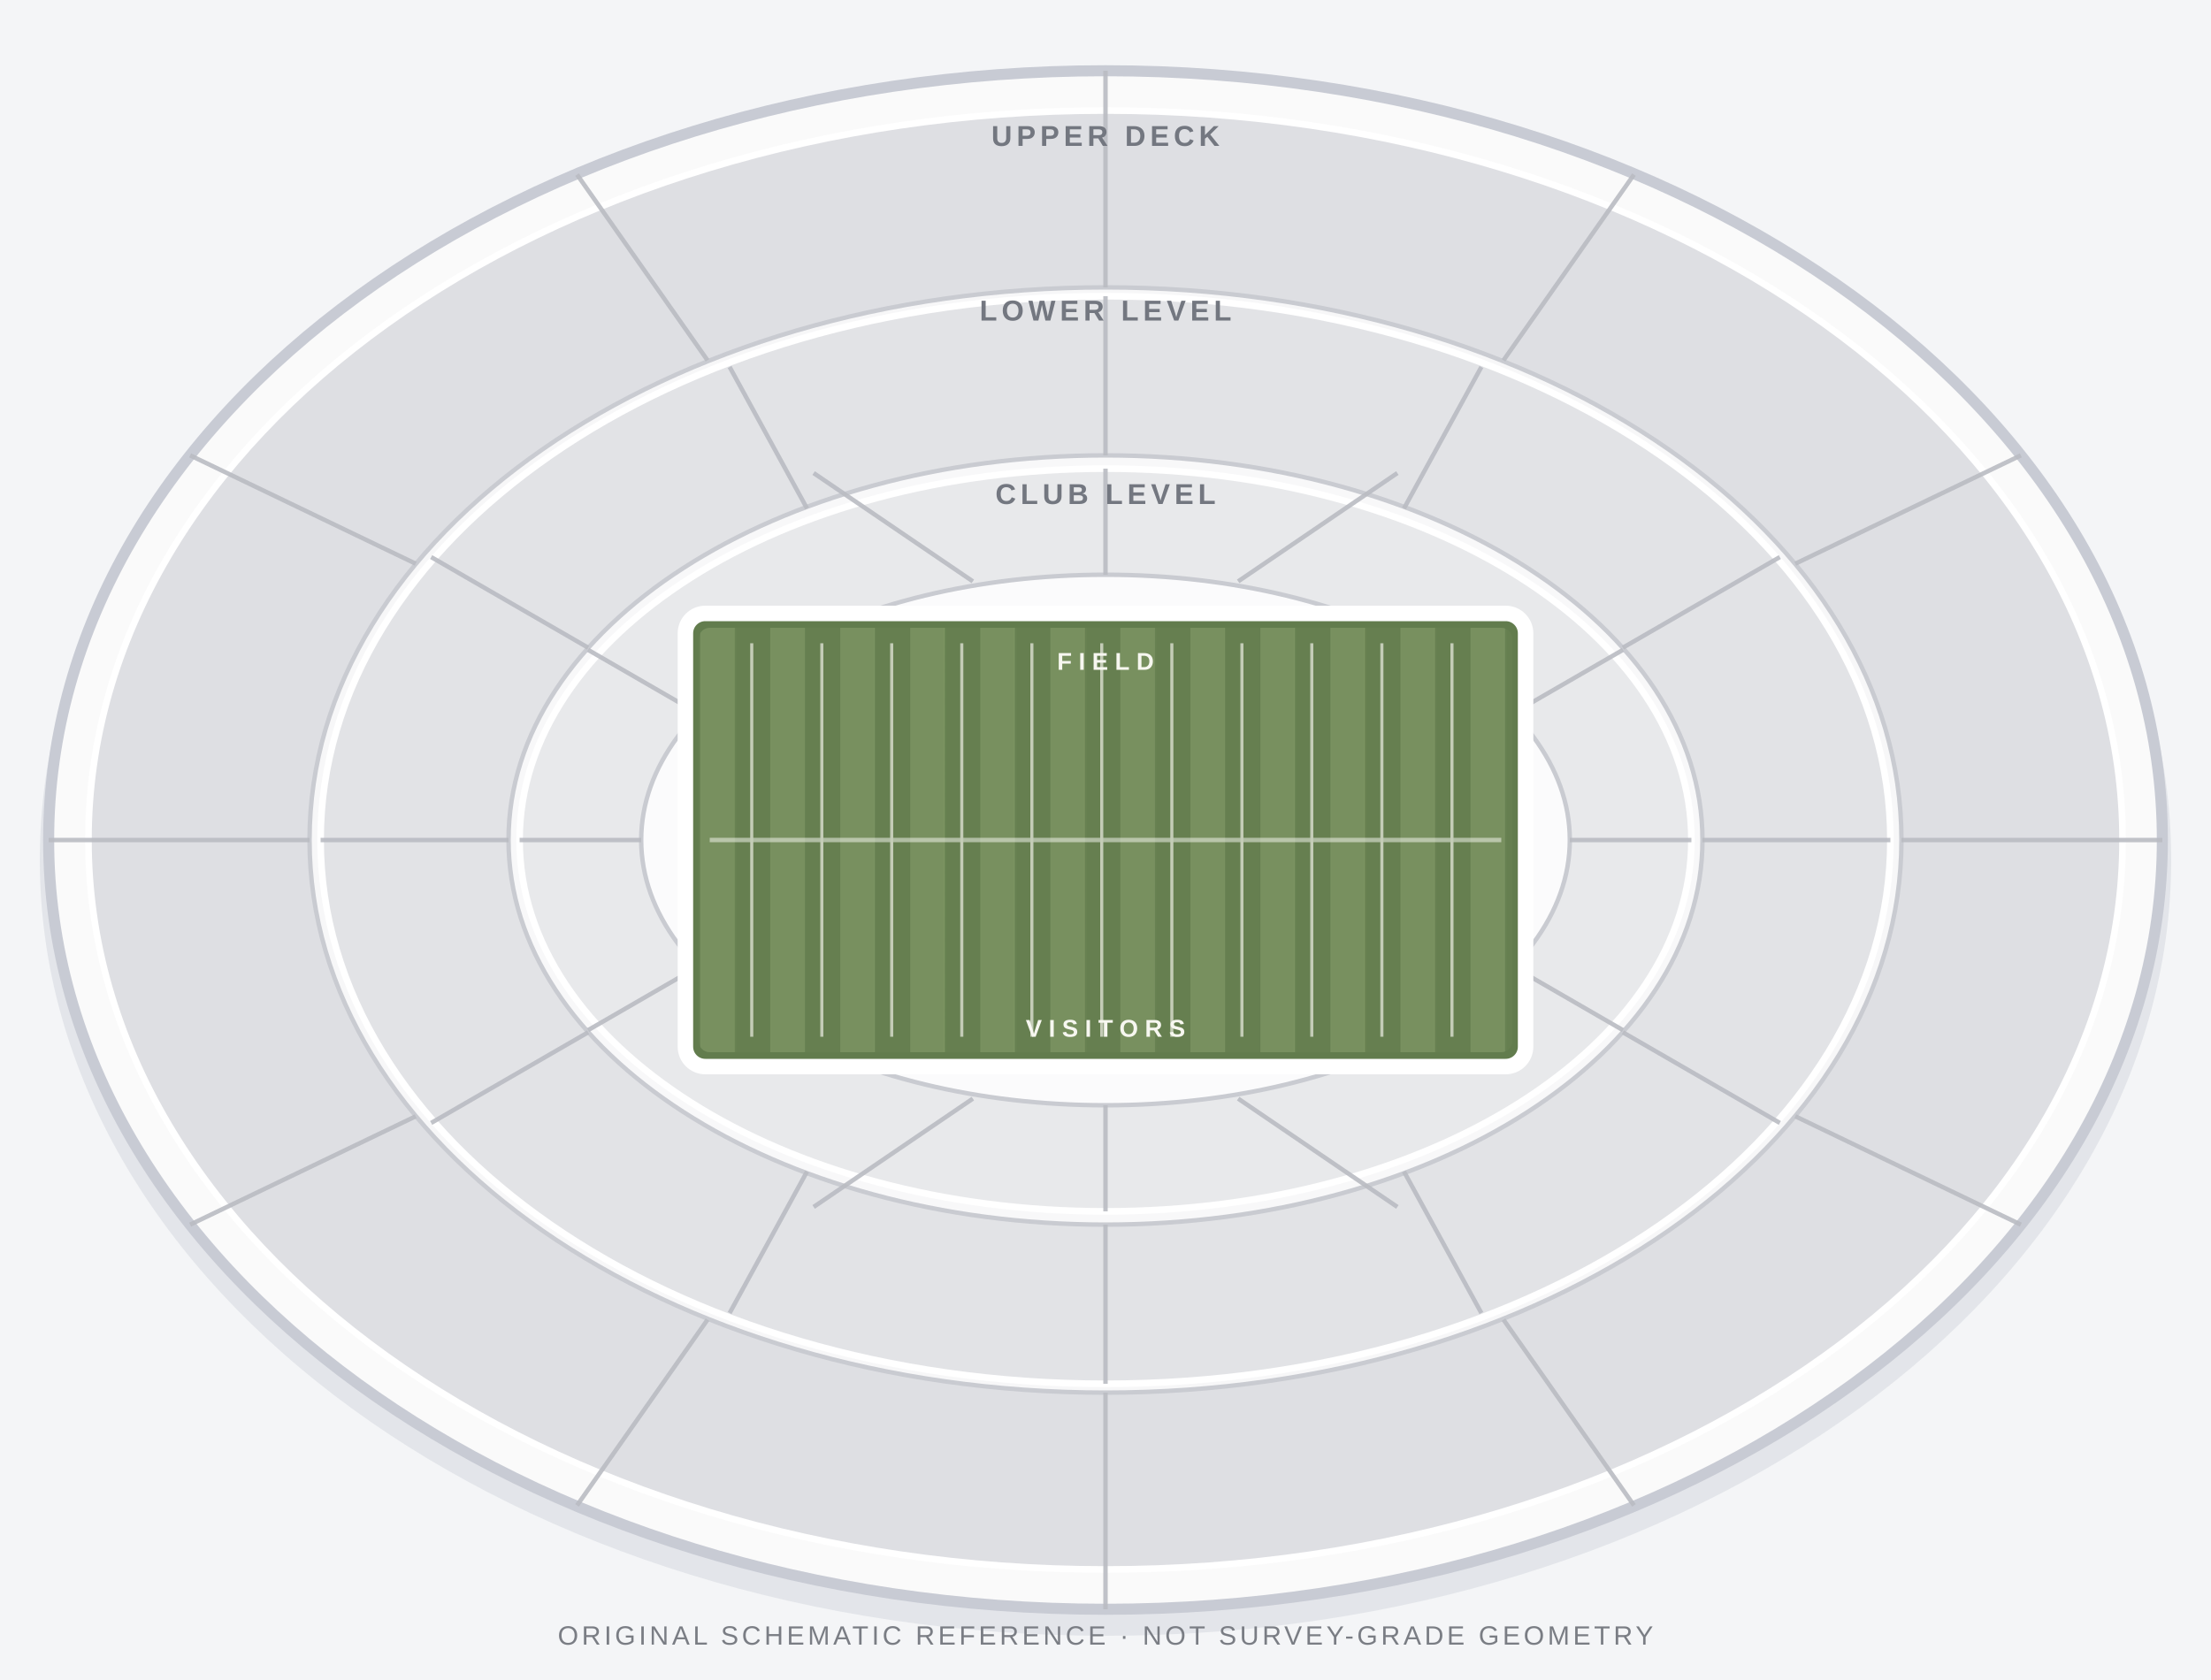
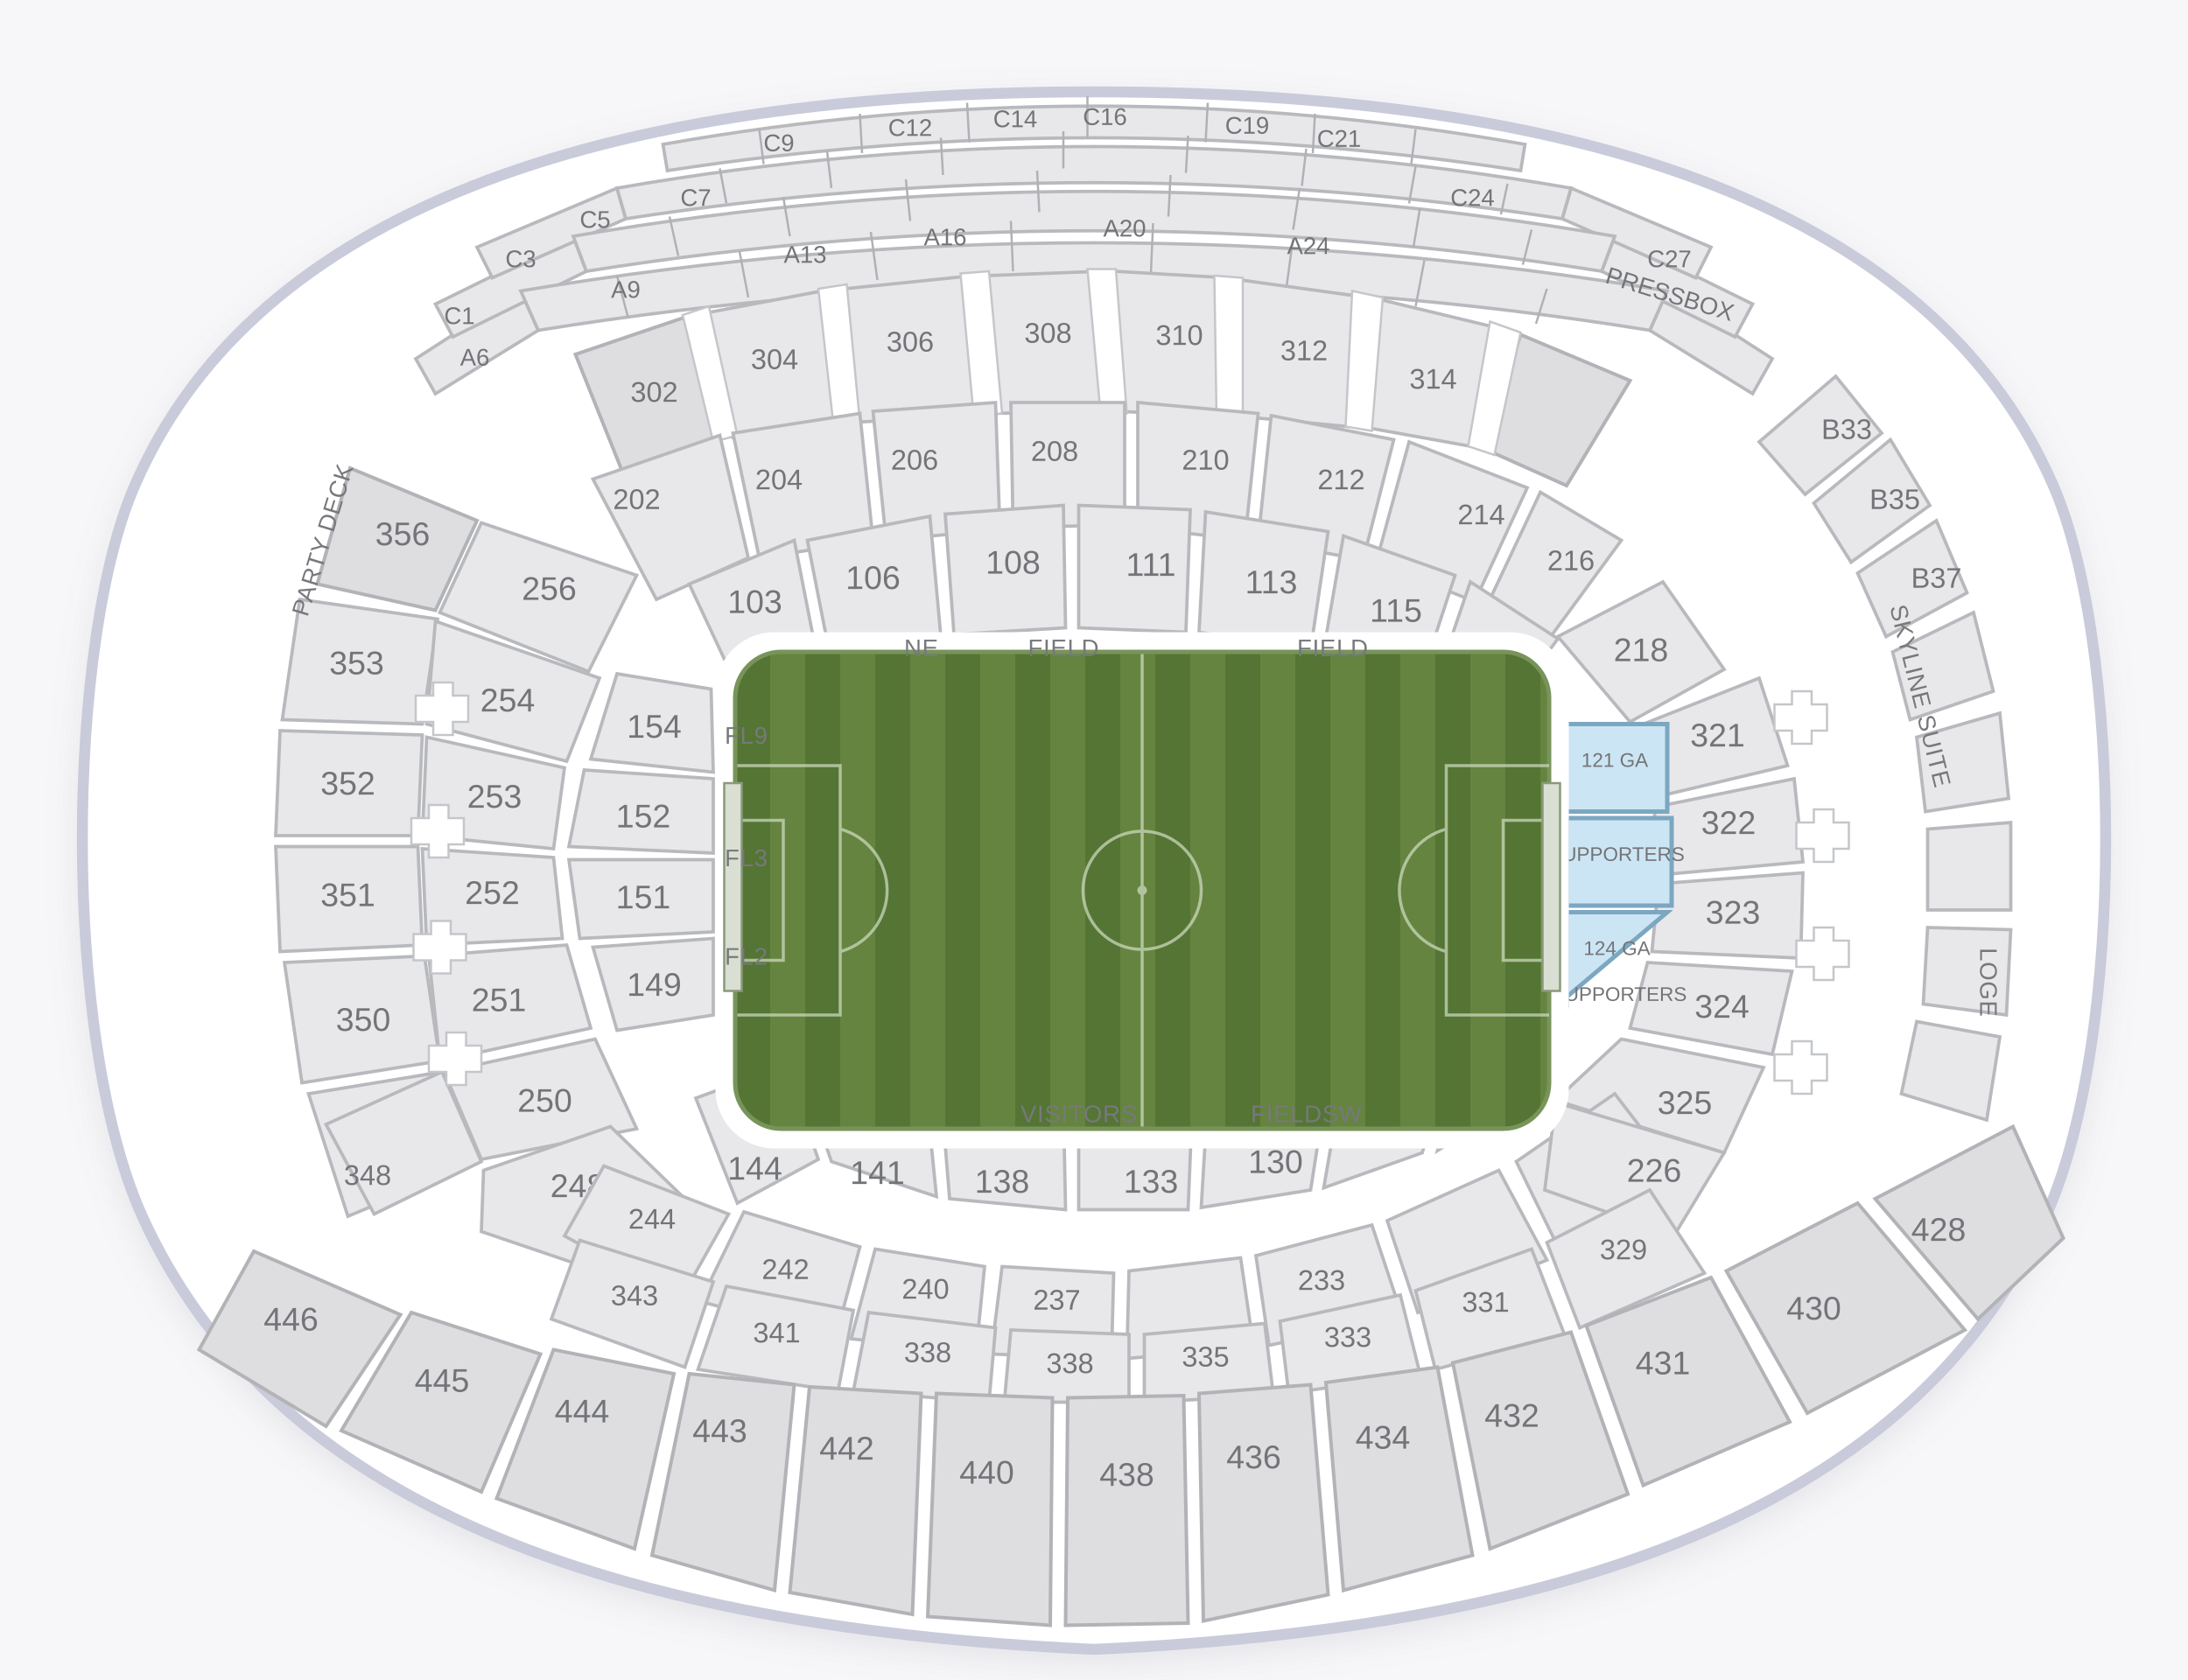
- <svg xmlns="http://www.w3.org/2000/svg" viewBox="0 0 1000 760" role="img" aria-labelledby="title description">
+ <svg xmlns="http://www.w3.org/2000/svg" viewBox="0 0 1000 768" role="img" aria-labelledby="title description">
  <defs>
-     <pattern id="field-stripes" width="31.67" height="205" patternUnits="userSpaceOnUse">
-       <rect width="15.83" height="205" fill="#78905f" />
-       <rect x="15.83" width="15.84" height="205" fill="#667f50" />
+     <pattern id="pitch-stripes" width="32" height="218" patternUnits="userSpaceOnUse">
+       <rect width="16" height="218" fill="#65843f" />
+       <rect x="16" width="16" height="218" fill="#547534" />
    </pattern>
+     <filter id="bowl-shadow" x="-10%" y="-10%" width="120%" height="130%">
+       <feDropShadow dx="0" dy="5" stdDeviation="7" flood-color="#9395a1" flood-opacity=".18" />
+     </filter>
+     <style>
+       .seat { fill: #e8e8ea; stroke: #b8b9bd; stroke-width: 1.5; }
+       .seat-dark { fill: #dedee1; stroke: #b2b3b7; stroke-width: 1.6; }
+       .section-label { fill: #737477; font: 15px Arial, sans-serif; text-anchor: middle; dominant-baseline: middle; }
+       .small-label { fill: #737477; font: 13px Arial, sans-serif; text-anchor: middle; dominant-baseline: middle; }
+       .micro-label { fill: #737477; font: 11px Arial, sans-serif; text-anchor: middle; dominant-baseline: middle; }
+       .supporter-label { fill: #737477; font: 9px Arial, sans-serif; text-anchor: middle; dominant-baseline: middle; }
+       .venue-label { fill: #77787b; font: 11px Arial, sans-serif; letter-spacing: .3px; text-anchor: middle; }
+     </style>
  </defs>
-   <rect width="1000" height="760" fill="#f4f5f7" />
-   <ellipse cx="500" cy="389" rx="482" ry="351" fill="#bfc4ce" opacity=".32" />
-   <ellipse cx="500" cy="380" rx="478" ry="348" fill="#fafafa" stroke="#c8cbd4" stroke-width="5" />
-   <ellipse cx="500" cy="380" rx="460" ry="330" fill="#dedfe3" stroke="#ffffff" stroke-width="3" />
-   <ellipse cx="500" cy="380" rx="360" ry="250" fill="#f7f7f8" stroke="#c9cbd1" stroke-width="2" />
-   <ellipse cx="500" cy="380" rx="355" ry="246" fill="#e2e3e6" stroke="#ffffff" stroke-width="3" />
-   <ellipse cx="500" cy="380" rx="270" ry="174" fill="#f8f8f9" stroke="#c9cbd1" stroke-width="2" />
-   <ellipse cx="500" cy="380" rx="265" ry="168" fill="#e8e9eb" stroke="#ffffff" stroke-width="3" />
-   <ellipse cx="500" cy="380" rx="210" ry="120" fill="#fbfbfc" stroke="#c9cbd1" stroke-width="2" />
-   <g fill="none" stroke="#b9bbc2" stroke-width="2" opacity=".9">
-     <path d="M860 380 L978 380 M812 255 L914 206 M680 163 L739 79 M500 130 L500 32 M320 163 L261 79 M188 255 L86 206 M140 380 L22 380 M188 505 L86 554 M320 597 L261 681 M500 630 L500 728 M680 597 L739 681 M812 505 L914 554" />
-     <path d="M770 380 L855 380 M734 293 L805 252 M635 230 L670 166 M500 206 L500 134 M365 230 L330 166 M266 293 L195 252 M230 380 L145 380 M266 467 L195 508 M365 530 L330 594 M500 554 L500 626 M635 530 L670 594 M734 467 L805 508" />
-     <path d="M710 380 L765 380 M689 320 L734 294 M560 263 L632 214 M500 260 L500 212 M440 263 L368 214 M311 320 L266 294 M290 380 L235 380 M311 440 L266 466 M440 497 L368 546 M500 500 L500 548 M560 497 L632 546 M689 440 L734 466" />
-   </g>
-   <g fill="#737780" font-family="Arial, sans-serif" font-size="13" font-weight="600" letter-spacing="2">
-     <text x="500" y="66" text-anchor="middle">UPPER DECK</text>
-     <text x="500" y="145" text-anchor="middle">LOWER LEVEL</text>
-     <text x="500" y="228" text-anchor="middle">CLUB LEVEL</text>
-   </g>
-   <rect x="310" y="277.5" width="380" height="205" rx="9" fill="#627c4d" stroke="#ffffff" stroke-width="7" />
-   <rect x="316" y="284" width="368" height="192" rx="5" fill="url(#field-stripes)" />
-   <g stroke="#f4f5ed" stroke-width="1.4" opacity=".66">
-     <path d="M340 291 V469 M371.7 291 V469 M403.3 291 V469 M435 291 V469 M466.7 291 V469 M498.3 291 V469 M530 291 V469 M561.7 291 V469 M593.3 291 V469 M625 291 V469 M656.7 291 V469" />
-     <path d="M321 380 H679" stroke-width="2" opacity=".8" />
-   </g>
-   <g fill="#f7f7f0" font-family="Arial, sans-serif" font-size="11" font-weight="700" letter-spacing="3">
-     <text x="500" y="303" text-anchor="middle">FIELD</text>
-     <text x="500" y="469" text-anchor="middle">VISITORS</text>
-   </g>
-   <text x="500" y="744" text-anchor="middle" fill="#7a7d84" font-family="Arial, sans-serif" font-size="12" letter-spacing="1.5">ORIGINAL SCHEMATIC REFERENCE · NOT SURVEY-GRADE GEOMETRY</text>
+   <rect width="1000" height="768" fill="#f7f7f9" />
+   <path d="M500 42 C744 42 887 105 938 221 C970 293 972 474 935 556 C879 679 739 743 500 754 C261 743 121 679 65 556 C28 474 30 293 62 221 C113 105 256 42 500 42 Z" fill="#fff" stroke="#c9cada" stroke-width="5" filter="url(#bowl-shadow)" />
+   <g>
+     <path class="seat" d="M190 164 L238 133 L246 151 L199 180 Z" />
+     <path class="seat" d="M199 139 L262 108 L268 124 L207 154 Z" />
+     <path class="seat" d="M218 113 L282 86 L286 100 L225 127 Z" />
+     <path class="seat" d="M754 151 L762 133 L810 164 L801 180 Z" />
+     <path class="seat" d="M732 124 L738 108 L801 139 L793 154 Z" />
+     <path class="seat" d="M714 100 L718 86 L782 113 L775 127 Z" />
+     <path class="seat" d="M305 78 L303 66 Q500 31 697 66 L695 78 Q500 48 305 78 Z" />
+     <path class="seat" d="M286 100 L282 86 Q500 48 718 86 L714 100 Q500 67 286 100 Z" />
+     <path class="seat" d="M268 124 L262 108 Q500 67 738 108 L732 124 Q500 87 268 124 Z" />
+     <path class="seat" d="M246 151 L238 133 Q500 89 762 133 L754 151 Q500 110 246 151 Z" />
+     <g fill="none" stroke="#b0b1b6" stroke-width="1">
+       <path d="M347 59 L349 75 M393 52 L394 70 M442 47 L443 65 M497 44 L497 63 M552 47 L551 65 M601 52 L600 70 M647 59 L645 75" />
+       <path d="M329 77 L332 93 M378 69 L380 86 M430 63 L431 80 M486 60 L486 77 M543 62 L542 79 M597 68 L595 85 M647 76 L644 93 M689 84 L686 98" />
+       <path d="M306 99 L310 117 M358 90 L361 108 M414 82 L416 101 M474 78 L475 97 M535 80 L534 99 M594 86 L591 105 M649 95 L646 113 M700 105 L696 121" />
+       <path d="M282 126 L287 145 M338 115 L342 136 M398 106 L401 128 M462 101 L463 124 M527 102 L526 125 M591 109 L588 131 M651 119 L647 140 M707 132 L702 148" />
+     </g>
+     <g class="micro-label">
+       <text x="356" y="66">C9</text>
+       <text x="416" y="59">C12</text>
+       <text x="464" y="55">C14</text>
+       <text x="505" y="54">C16</text>
+       <text x="570" y="58">C19</text>
+       <text x="612" y="64">C21</text>
+       <text x="210" y="145">C1</text>
+       <text x="238" y="119">C3</text>
+       <text x="272" y="101">C5</text>
+       <text x="318" y="91">C7</text>
+       <text x="673" y="91">C24</text>
+       <text x="763" y="119">C27</text>
+       <text x="217" y="164">A6</text>
+       <text x="286" y="133">A9</text>
+       <text x="368" y="117">A13</text>
+       <text x="432" y="109">A16</text>
+       <text x="514" y="105">A20</text>
+       <text x="598" y="113">A24</text>
+     </g>
+     <text class="micro-label" x="763" y="135" transform="rotate(17 763 135)">PRESSBOX</text>
+   </g>
+   <g>
+     <path class="seat-dark" d="M263 162 L319 143 L331 199 L285 217 Z" />
+     <path class="seat" d="M323 143 L381 132 L386 193 L335 200 Z" />
+     <path class="seat" d="M386 132 L445 126 L447 190 L391 193 Z" />
+     <path class="seat" d="M451 126 L503 124 L503 188 L453 189 Z" />
+     <path class="seat" d="M509 124 L561 127 L557 190 L509 188 Z" />
+     <path class="seat" d="M567 128 L625 136 L616 195 L563 190 Z" />
+     <path class="seat" d="M631 137 L689 151 L672 204 L622 195 Z" />
+     <path class="seat-dark" d="M695 153 L745 174 L716 222 L678 205 Z" />
+     <g fill="#fff" stroke="#c5c6ca" stroke-width="1">
+       <path d="M312 144 L324 140 L337 199 L326 202 Z" />
+       <path d="M374 132 L387 130 L393 193 L381 195 Z" />
+       <path d="M439 125 L452 124 L458 189 L445 190 Z" />
+       <path d="M497 123 L510 123 L515 189 L503 189 Z" />
+       <path d="M555 126 L568 127 L568 191 L556 191 Z" />
+       <path d="M618 133 L632 136 L627 197 L615 195 Z" />
+       <path d="M681 147 L695 152 L683 208 L671 204 Z" />
+     </g>
+     <g class="small-label">
+       <text x="299" y="180">302</text>
+       <text x="354" y="165">304</text>
+       <text x="416" y="157">306</text>
+       <text x="479" y="153">308</text>
+       <text x="539" y="154">310</text>
+       <text x="596" y="161">312</text>
+       <text x="655" y="174">314</text>
+     </g>
+   </g>
+   <g>
+     <path class="seat" d="M271 219 L329 199 L342 255 L300 274 Z" />
+     <path class="seat" d="M335 198 L393 189 L399 247 L347 255 Z" />
+     <path class="seat" d="M399 188 L455 184 L457 242 L405 247 Z" />
+     <path class="seat" d="M462 184 L514 184 L514 240 L463 241 Z" />
+     <path class="seat" d="M520 184 L575 189 L569 247 L520 241 Z" />
+     <path class="seat" d="M581 190 L637 201 L623 256 L575 247 Z" />
+     <path class="seat" d="M644 202 L698 223 L674 275 L629 257 Z" />
+     <path class="seat" d="M704 225 L741 247 L708 292 L680 276 Z" />
+     <g class="small-label">
+       <text x="291" y="229">202</text>
+       <text x="356" y="220">204</text>
+       <text x="418" y="211">206</text>
+       <text x="482" y="207">208</text>
+       <text x="551" y="211">210</text>
+       <text x="613" y="220">212</text>
+       <text x="677" y="236">214</text>
+       <text x="718" y="257">216</text>
+     </g>
+   </g>
+   <g>
+     <path class="seat" d="M315 267 L363 247 L373 298 L337 314 Z" />
+     <path class="seat" d="M369 247 L425 236 L430 291 L379 298 Z" />
+     <path class="seat" d="M432 235 L486 231 L487 287 L436 290 Z" />
+     <path class="seat" d="M493 231 L544 233 L542 289 L493 287 Z" />
+     <path class="seat" d="M551 234 L607 243 L599 297 L548 289 Z" />
+     <path class="seat" d="M614 245 L665 263 L649 312 L605 297 Z" />
+     <path class="seat" d="M672 266 L712 292 L684 330 L656 313 Z" />
+     <g class="section-label">
+       <text x="345" y="276">103</text>
+       <text x="399" y="265">106</text>
+       <text x="463" y="258">108</text>
+       <text x="526" y="259">111</text>
+       <text x="581" y="267">113</text>
+       <text x="638" y="280">115</text>
+       <text x="690" y="299">119</text>
+     </g>
+   </g>
+   <g>
+     <path class="seat-dark" d="M160 214 L218 238 L199 279 L145 267 Z" />
+     <text class="section-label" x="184" y="245">356</text>
+     <path class="seat" d="M137 274 L200 283 L193 331 L129 329 Z" />
+     <path class="seat" d="M128 334 L193 336 L191 382 L126 382 Z" />
+     <path class="seat" d="M126 387 L191 387 L193 432 L128 435 Z" />
+     <path class="seat" d="M130 440 L194 437 L201 485 L138 495 Z" />
+     <path class="seat" d="M141 500 L202 490 L219 531 L159 556 Z" />
+     <g class="section-label">
+       <text x="163" y="304">353</text>
+       <text x="159" y="359">352</text>
+       <text x="159" y="410">351</text>
+       <text x="166" y="467">350</text>
+       <text x="183" y="520">349</text>
+     </g>
+     <path class="seat" d="M220 239 L291 263 L269 307 L201 280 Z" />
+     <text class="section-label" x="251" y="270">256</text>
+     <path class="seat" d="M199 284 L274 310 L259 348 L195 331 Z" />
+     <text class="section-label" x="232" y="321">254</text>
+     <path class="seat" d="M195 337 L258 351 L253 388 L193 382 Z" />
+     <text class="section-label" x="226" y="365">253</text>
+     <path class="seat" d="M193 388 L253 392 L257 429 L195 432 Z" />
+     <text class="section-label" x="225" y="409">252</text>
+     <path class="seat" d="M196 437 L259 432 L270 470 L201 485 Z" />
+     <text class="section-label" x="228" y="458">251</text>
+     <path class="seat" d="M203 490 L272 475 L291 516 L220 530 Z" />
+     <text class="section-label" x="249" y="504">250</text>
+     <path class="seat" d="M282 308 L325 315 L326 353 L270 347 Z" />
+     <text class="section-label" x="299" y="333">154</text>
+     <path class="seat" d="M267 352 L326 356 L326 390 L260 387 Z" />
+     <text class="section-label" x="294" y="374">152</text>
+     <path class="seat" d="M260 393 L326 393 L326 426 L265 429 Z" />
+     <text class="section-label" x="294" y="411">151</text>
+     <path class="seat" d="M271 433 L326 429 L326 464 L282 471 Z" />
+     <text class="section-label" x="299" y="451">149</text>
+     <path class="seat" d="M149 514 L202 490 L220 531 L171 555 Z" />
+     <text class="small-label" x="168" y="538">348</text>
+     <path class="seat" d="M221 535 L279 515 L313 548 L273 581 L220 563 Z" />
+     <text class="section-label" x="264" y="543">248</text>
+     <g fill="#fff" stroke="#c5c6ca" stroke-width="1">
+       <path d="M190 318 H198 V312 H207 V318 H214 V330 H207 V336 H198 V330 H190 Z" />
+       <path d="M188 374 H196 V368 H205 V374 H212 V386 H205 V392 H196 V386 H188 Z" />
+       <path d="M189 427 H197 V421 H206 V427 H213 V439 H206 V445 H197 V439 H189 Z" />
+       <path d="M196 478 H204 V472 H213 V478 H220 V490 H213 V496 H204 V490 H196 Z" />
+     </g>
+     <text class="venue-label" x="151" y="248" transform="rotate(-73 151 248)">PARTY DECK</text>
+   </g>
+   <g>
+     <path class="seat" d="M712 291 L760 266 L788 306 L745 330 Z" />
+     <text class="section-label" x="750" y="298">218</text>
+     <path class="seat" d="M746 333 L804 310 L817 350 L754 365 Z" />
+     <path class="seat" d="M756 369 L820 356 L824 394 L758 400 Z" />
+     <path class="seat" d="M758 404 L824 399 L823 438 L755 435 Z" />
+     <path class="seat" d="M753 440 L819 444 L810 482 L745 470 Z" />
+     <path class="seat" d="M741 475 L806 488 L788 527 L711 503 Z" />
+     <g class="section-label">
+       <text x="785" y="337">321</text>
+       <text x="790" y="377">322</text>
+       <text x="792" y="418">323</text>
+       <text x="787" y="461">324</text>
+       <text x="770" y="505">325</text>
+     </g>
+     <path class="seat" d="M804 202 L839 172 L860 198 L825 226 Z" />
+     <path class="seat" d="M829 230 L864 201 L882 231 L846 257 Z" />
+     <path class="seat" d="M849 262 L885 238 L899 271 L862 291 Z" />
+     <path class="seat" d="M865 298 L902 280 L911 316 L873 329 Z" />
+     <path class="seat" d="M876 337 L914 326 L918 365 L880 371 Z" />
+     <path class="seat" d="M881 379 L919 376 L919 416 L881 416 Z" />
+     <path class="seat" d="M881 424 L919 425 L917 464 L879 459 Z" />
+     <path class="seat" d="M876 467 L914 474 L908 512 L869 500 Z" />
+     <g class="small-label">
+       <text x="844" y="197">B33</text>
+       <text x="866" y="229">B35</text>
+       <text x="885" y="265">B37</text>
+     </g>
+     <text class="venue-label" x="874" y="319" transform="rotate(76 874 319)">SKYLINE SUITE</text>
+     <text class="venue-label" x="905" y="449" transform="rotate(90 905 449)">LOGE</text>
+     <g fill="#fff" stroke="#c5c6ca" stroke-width="1">
+       <path d="M811 322 H819 V316 H828 V322 H835 V334 H828 V340 H819 V334 H811 Z" />
+       <path d="M821 376 H829 V370 H838 V376 H845 V388 H838 V394 H829 V388 H821 Z" />
+       <path d="M821 430 H829 V424 H838 V430 H845 V442 H838 V448 H829 V442 H821 Z" />
+       <path d="M811 482 H819 V476 H828 V482 H835 V494 H828 V500 H819 V494 H811 Z" />
+     </g>
+     <path d="M711 331 H762 V371 H716 Z" fill="#cce5f4" stroke="#7ca7c1" stroke-width="2" />
+     <path d="M716 374 H764 V414 H716 Z" fill="#cce5f4" stroke="#7ca7c1" stroke-width="2" />
+     <path d="M716 417 H762 L711 460 H716 Z" fill="#cce5f4" stroke="#7ca7c1" stroke-width="2" />
+     <text class="supporter-label" x="738" y="348">121 GA</text>
+     <text class="supporter-label" x="739" y="391">SUPPORTERS</text>
+     <text class="supporter-label" x="739" y="434">124 GA</text>
+     <text class="supporter-label" x="740" y="455">SUPPORTERS</text>
+   </g>
+   <g>
+     <path class="seat" d="M318 502 L359 487 L374 530 L337 550 Z" />
+     <path class="seat" d="M365 487 L423 497 L428 547 L380 531 Z" />
+     <path class="seat" d="M430 499 L486 504 L487 553 L434 548 Z" />
+     <path class="seat" d="M493 505 L545 504 L543 553 L493 553 Z" />
+     <path class="seat" d="M552 502 L607 493 L599 544 L549 552 Z" />
+     <path class="seat" d="M614 491 L665 476 L650 527 L605 543 Z" />
+     <path class="seat" d="M672 474 L713 449 L686 508 L657 526 Z" />
+     <g class="section-label">
+       <text x="345" y="535">144</text>
+       <text x="401" y="537">141</text>
+       <text x="458" y="541">138</text>
+       <text x="526" y="541">133</text>
+       <text x="583" y="532">130</text>
+       <text x="642" y="513">126</text>
+     </g>
+     <path class="seat" d="M276 533 L333 555 L311 594 L258 565 Z" />
+     <text class="small-label" x="298" y="558">244</text>
+     <path class="seat" d="M340 554 L393 570 L382 611 L320 595 Z" />
+     <text class="small-label" x="359" y="581">242</text>
+     <path class="seat" d="M400 571 L450 579 L446 619 L389 612 Z" />
+     <text class="small-label" x="423" y="590">240</text>
+     <path class="seat" d="M458 579 L509 582 L508 621 L453 619 Z" />
+     <text class="small-label" x="483" y="595">237</text>
+     <path class="seat" d="M516 581 L567 575 L573 616 L515 621 Z" />
+     <path class="seat" d="M574 574 L627 560 L641 602 L580 615 Z" />
+     <text class="small-label" x="604" y="586">233</text>
+     <path class="seat" d="M634 558 L685 535 L707 576 L648 600 Z" />
+     <path class="seat" d="M693 531 L738 500 L771 543 L714 574 Z" />
+     <text class="small-label" x="720" y="536">230</text>
+     <path class="seat" d="M711 504 L788 527 L765 565 L706 544 Z" />
+     <text class="section-label" x="756" y="536">226</text>
+   </g>
+   <g>
+     <path class="seat" d="M265 567 L326 586 L313 625 L252 603 Z" />
+     <text class="small-label" x="290" y="593">343</text>
+     <path class="seat" d="M332 588 L390 599 L383 636 L319 626 Z" />
+     <text class="small-label" x="355" y="610">341</text>
+     <path class="seat" d="M397 600 L455 607 L452 641 L390 636 Z" />
+     <text class="small-label" x="424" y="619">338</text>
+     <path class="seat" d="M462 608 L516 610 L516 641 L459 641 Z" />
+     <text class="small-label" x="489" y="624">338</text>
+     <path class="seat" d="M523 610 L578 605 L582 638 L523 641 Z" />
+     <text class="small-label" x="551" y="621">335</text>
+     <path class="seat" d="M585 604 L640 592 L649 628 L589 637 Z" />
+     <text class="small-label" x="616" y="612">333</text>
+     <path class="seat" d="M647 590 L700 571 L715 610 L656 626 Z" />
+     <text class="small-label" x="679" y="596">331</text>
+     <path class="seat" d="M707 568 L754 544 L779 582 L722 607 Z" />
+     <text class="small-label" x="742" y="572">329</text>
+     <path class="seat-dark" d="M116 572 L183 601 L149 652 L91 617 Z" />
+     <text class="section-label" x="133" y="604">446</text>
+     <path class="seat-dark" d="M188 600 L247 619 L220 682 L156 654 Z" />
+     <text class="section-label" x="202" y="632">445</text>
+     <path class="seat-dark" d="M253 617 L308 628 L290 708 L227 685 Z" />
+     <text class="section-label" x="266" y="646">444</text>
+     <path class="seat-dark" d="M315 628 L363 633 L354 727 L298 711 Z" />
+     <text class="section-label" x="329" y="655">443</text>
+     <path class="seat-dark" d="M370 634 L421 637 L417 738 L361 728 Z" />
+     <text class="section-label" x="387" y="663">442</text>
+     <path class="seat-dark" d="M428 637 L481 639 L480 743 L424 739 Z" />
+     <text class="section-label" x="451" y="674">440</text>
+     <path class="seat-dark" d="M488 639 L541 638 L543 742 L487 743 Z" />
+     <text class="section-label" x="515" y="675">438</text>
+     <path class="seat-dark" d="M548 637 L599 633 L607 729 L550 741 Z" />
+     <text class="section-label" x="573" y="667">436</text>
+     <path class="seat-dark" d="M606 632 L657 625 L673 711 L614 727 Z" />
+     <text class="section-label" x="632" y="658">434</text>
+     <path class="seat-dark" d="M664 623 L718 609 L744 683 L681 708 Z" />
+     <text class="section-label" x="691" y="648">432</text>
+     <path class="seat-dark" d="M725 606 L782 584 L818 650 L751 679 Z" />
+     <text class="section-label" x="760" y="624">431</text>
+     <path class="seat-dark" d="M789 581 L849 550 L898 608 L826 646 Z" />
+     <text class="section-label" x="829" y="599">430</text>
+     <path class="seat-dark" d="M857 548 L920 515 L943 566 L904 603 Z" />
+     <text class="section-label" x="886" y="563">428</text>
+   </g>
+   <rect x="327" y="289" width="390" height="236" rx="27" fill="#fff" />
+   <rect x="336" y="298" width="372" height="218" rx="21" fill="url(#pitch-stripes)" stroke="#78945a" stroke-width="2" />
+   <g fill="none" stroke="#d5e0c8" stroke-width="1.4" opacity=".68">
+     <path d="M522 299 V515" />
+     <circle cx="522" cy="407" r="27" />
+     <circle cx="522" cy="407" r="1.5" fill="#d5e0c8" />
+     <path d="M337 350 H384 V464 H337 M708 350 H661 V464 H708" />
+     <path d="M337 375 H358 V439 H337 M708 375 H687 V439 H708" />
+     <path d="M384 379 A29 29 0 0 1 384 435 M661 379 A29 29 0 0 0 661 435" />
+   </g>
+   <g fill="#d9dfd2" stroke="#899a7a" stroke-width="1">
+     <rect x="331" y="358" width="8" height="95" />
+     <rect x="705" y="358" width="8" height="95" />
+   </g>
+   <g class="venue-label" font-weight="700">
+     <text x="421" y="300">NE</text>
+     <text x="486" y="300">FIELD</text>
+     <text x="609" y="300">FIELD</text>
+     <text x="493" y="513">VISITORS</text>
+     <text x="597" y="513">FIELDSW</text>
+     <text x="341" y="340">FL9</text>
+     <text x="341" y="396">FL3</text>
+     <text x="341" y="441">FL2</text>
+   </g>
</svg>
